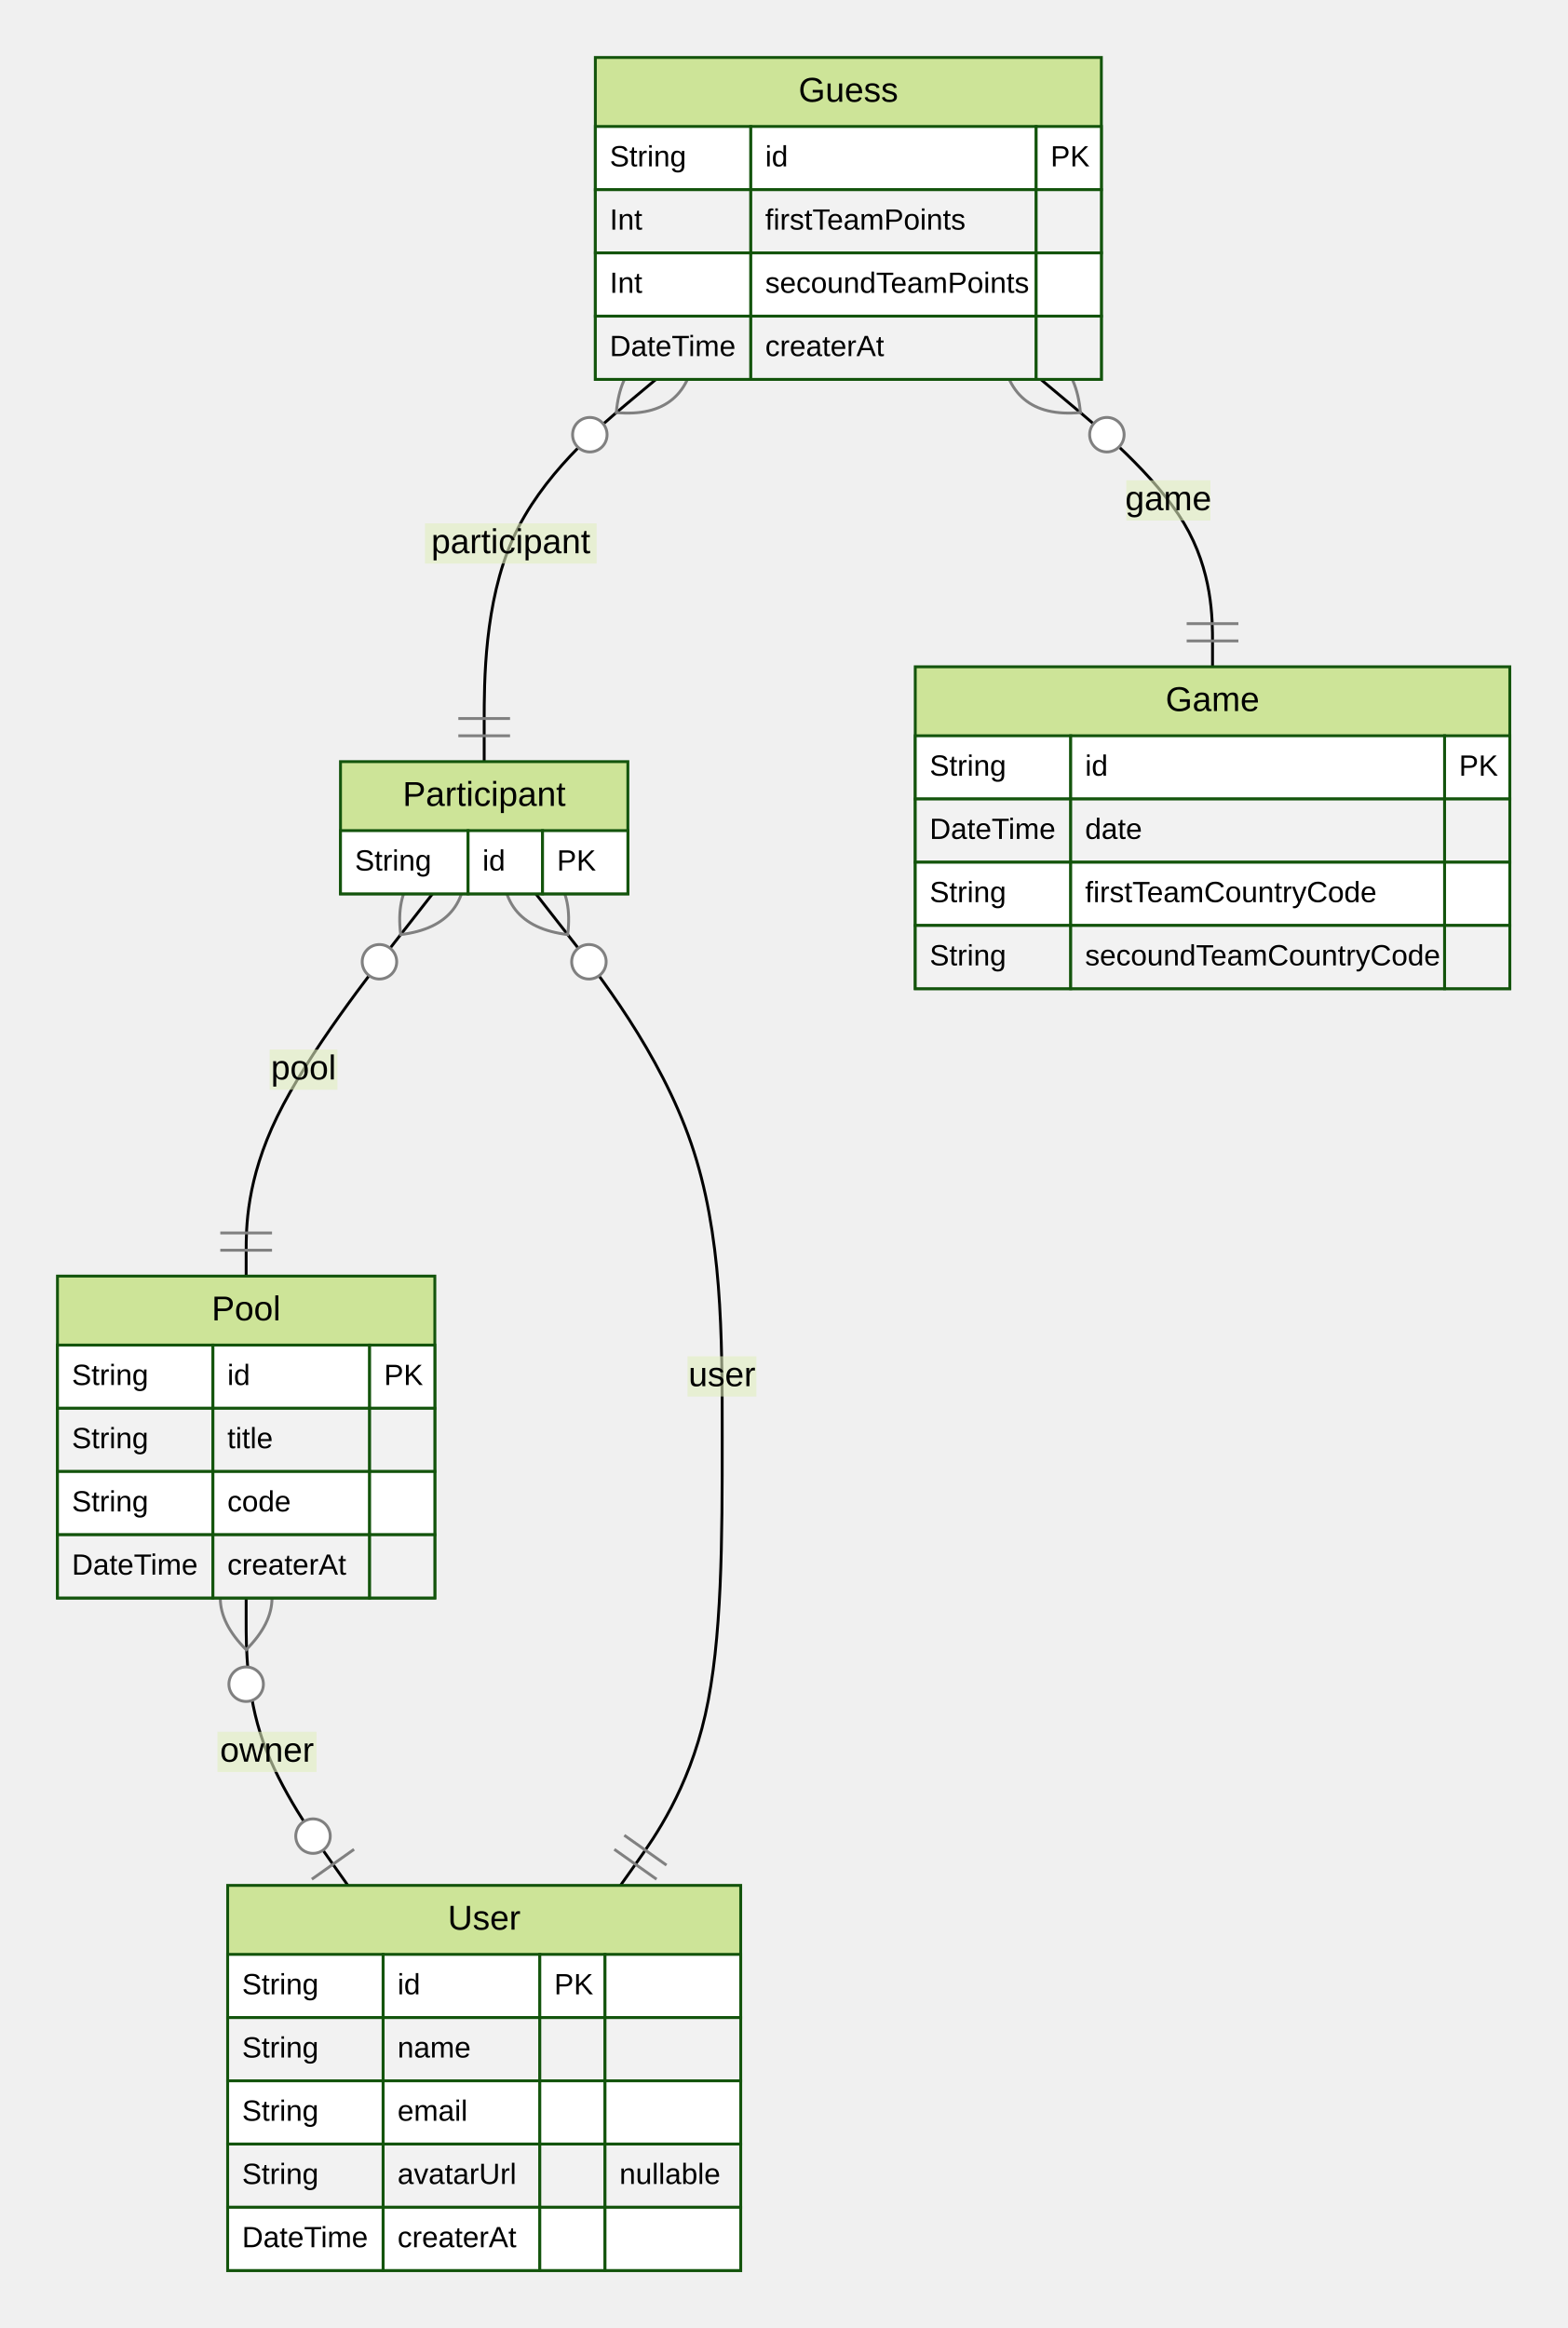
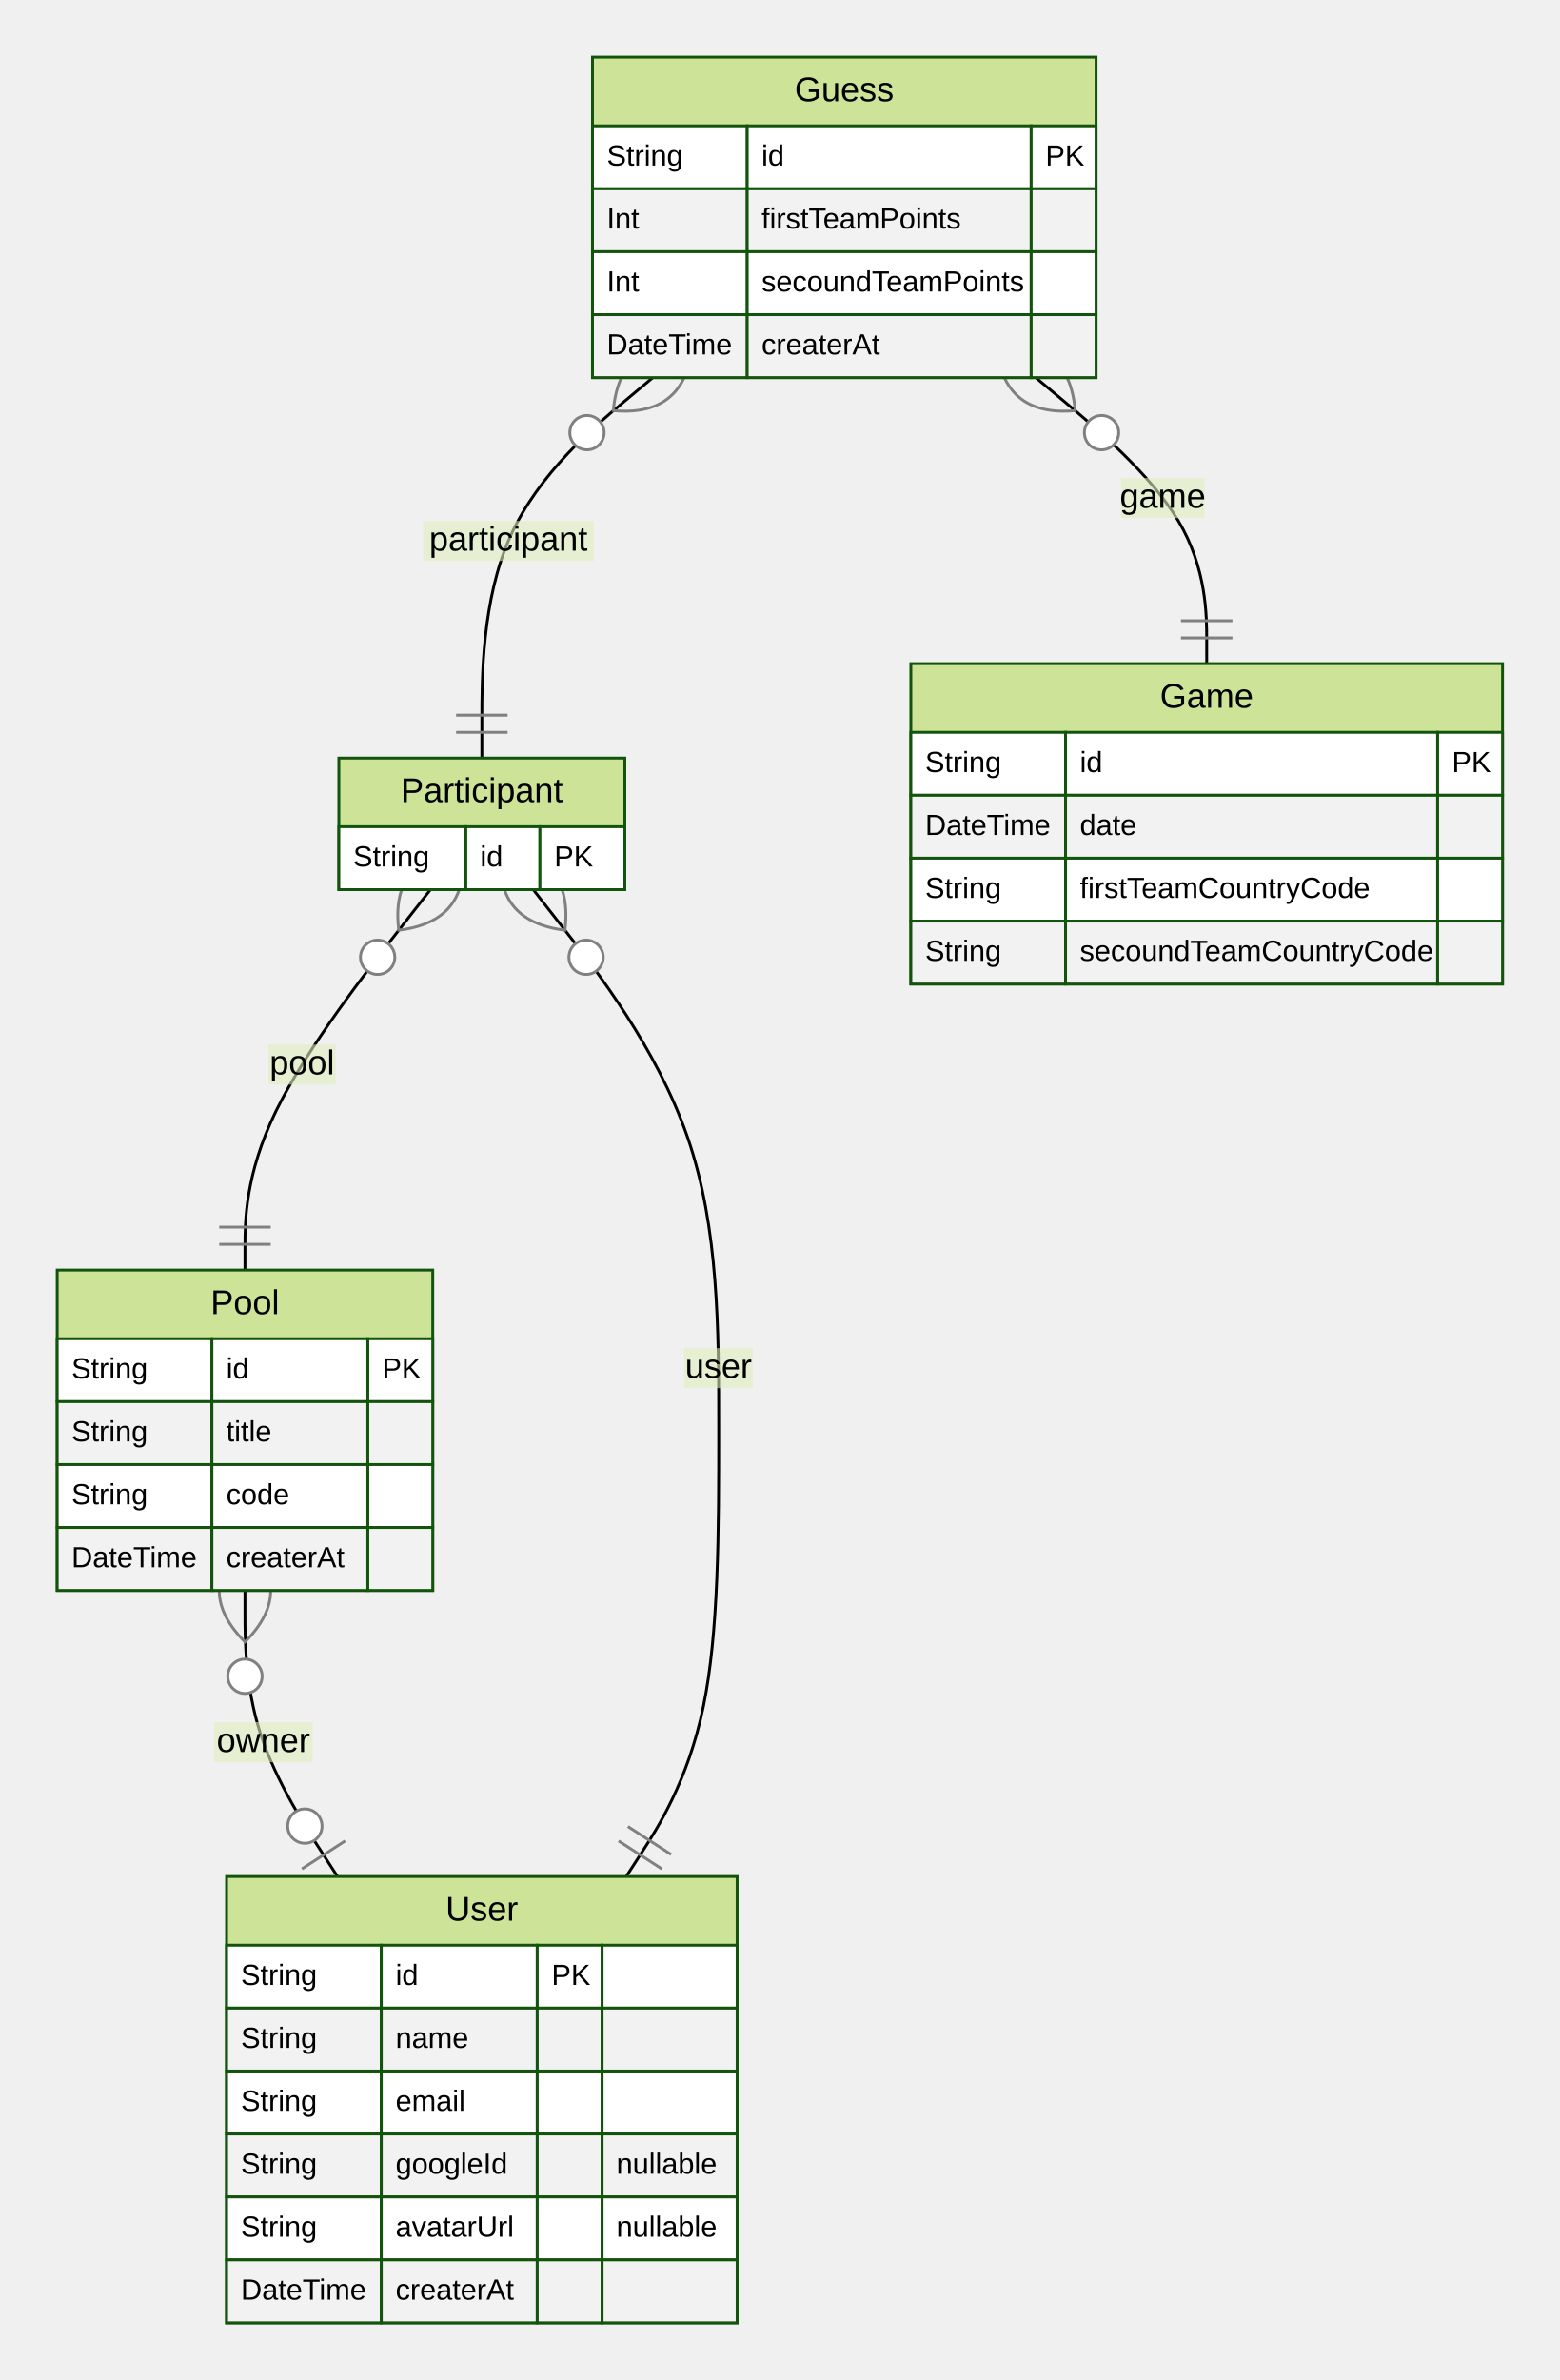
- <svg xmlns="http://www.w3.org/2000/svg" aria-labelledby="chart-title-mermaid-0 chart-desc-mermaid-0" role="img" viewBox="0 0 545.367 810" style="max-width: 545.367px; background-color: white;" width="100%" id="mermaid-0">
+ <svg xmlns="http://www.w3.org/2000/svg" aria-labelledby="chart-title-mermaid-0 chart-desc-mermaid-0" role="img" viewBox="0 0 545.367 832" style="max-width: 545.367px; background-color: white;" width="100%" id="mermaid-0">
  <style>#mermaid-0 {font-family:"trebuchet ms",verdana,arial,sans-serif;font-size:16px;fill:#000000;}#mermaid-0 .error-icon{fill:#552222;}#mermaid-0 .error-text{fill:#552222;stroke:#552222;}#mermaid-0 .edge-thickness-normal{stroke-width:2px;}#mermaid-0 .edge-thickness-thick{stroke-width:3.5px;}#mermaid-0 .edge-pattern-solid{stroke-dasharray:0;}#mermaid-0 .edge-pattern-dashed{stroke-dasharray:3;}#mermaid-0 .edge-pattern-dotted{stroke-dasharray:2;}#mermaid-0 .marker{fill:#000000;stroke:#000000;}#mermaid-0 .marker.cross{stroke:#000000;}#mermaid-0 svg{font-family:"trebuchet ms",verdana,arial,sans-serif;font-size:16px;}#mermaid-0 .entityBox{fill:#cde498;stroke:#13540c;}#mermaid-0 .attributeBoxOdd{fill:#ffffff;stroke:#13540c;}#mermaid-0 .attributeBoxEven{fill:#f2f2f2;stroke:#13540c;}#mermaid-0 .relationshipLabelBox{fill:hsl(78.158, 58.462%, 84.51%);opacity:0.7;background-color:hsl(78.158, 58.462%, 84.51%);}#mermaid-0 .relationshipLabelBox rect{opacity:0.5;}#mermaid-0 .relationshipLine{stroke:#000000;}#mermaid-0 :root{--mermaid-font-family:"trebuchet ms",verdana,arial,sans-serif;}</style>
  <g />
  <defs>
    <marker orient="auto" markerHeight="18" markerWidth="18" refY="9" refX="0" id="ONLY_ONE_START">
      <path d="M9,0 L9,18 M15,0 L15,18" fill="none" stroke="gray" />
    </marker>
  </defs>
  <defs>
    <marker orient="auto" markerHeight="18" markerWidth="18" refY="9" refX="18" id="ONLY_ONE_END">
      <path d="M3,0 L3,18 M9,0 L9,18" fill="none" stroke="gray" />
    </marker>
  </defs>
  <defs>
    <marker orient="auto" markerHeight="18" markerWidth="30" refY="9" refX="0" id="ZERO_OR_ONE_START">
      <circle r="6" cy="9" cx="21" fill="white" stroke="gray" />
      <path d="M9,0 L9,18" fill="none" stroke="gray" />
    </marker>
  </defs>
  <defs>
    <marker orient="auto" markerHeight="18" markerWidth="30" refY="9" refX="30" id="ZERO_OR_ONE_END">
      <circle r="6" cy="9" cx="9" fill="white" stroke="gray" />
      <path d="M21,0 L21,18" fill="none" stroke="gray" />
    </marker>
  </defs>
  <defs>
    <marker orient="auto" markerHeight="36" markerWidth="45" refY="18" refX="18" id="ONE_OR_MORE_START">
      <path d="M0,18 Q 18,0 36,18 Q 18,36 0,18 M42,9 L42,27" fill="none" stroke="gray" />
    </marker>
  </defs>
  <defs>
    <marker orient="auto" markerHeight="36" markerWidth="45" refY="18" refX="27" id="ONE_OR_MORE_END">
      <path d="M3,9 L3,27 M9,18 Q27,0 45,18 Q27,36 9,18" fill="none" stroke="gray" />
    </marker>
  </defs>
  <defs>
    <marker orient="auto" markerHeight="36" markerWidth="57" refY="18" refX="18" id="ZERO_OR_MORE_START">
      <circle r="6" cy="18" cx="48" fill="white" stroke="gray" />
      <path d="M0,18 Q18,0 36,18 Q18,36 0,18" fill="none" stroke="gray" />
    </marker>
  </defs>
  <defs>
    <marker orient="auto" markerHeight="36" markerWidth="57" refY="18" refX="39" id="ZERO_OR_MORE_END">
      <circle r="6" cy="18" cx="9" fill="white" stroke="gray" />
      <path d="M21,18 Q39,0 57,18 Q39,36 21,18" fill="none" stroke="gray" />
    </marker>
  </defs>
-   <path marker-start="url(#ZERO_OR_MORE_START)" marker-end="url(#ZERO_OR_ONE_END)" fill="none" stroke="gray" d="M85.654,556L85.654,564.333C85.654,572.667,85.654,589.333,91.553,606C97.453,622.667,109.252,639.333,115.151,647.667L121.05,656" class="er relationshipLine" />
-   <path marker-start="url(#ZERO_OR_MORE_START)" marker-end="url(#ONLY_ONE_END)" fill="none" stroke="gray" d="M186.453,311L197.262,324.833C208.071,338.667,229.69,366.333,240.499,397.833C251.308,429.333,251.308,464.667,251.308,500C251.308,535.333,251.308,570.667,245.409,596.667C239.509,622.667,227.711,639.333,221.811,647.667L215.912,656" class="er relationshipLine" />
+   <path marker-start="url(#ZERO_OR_MORE_START)" marker-end="url(#ZERO_OR_ONE_END)" fill="none" stroke="gray" d="M85.654,556L85.654,564.333C85.654,572.667,85.654,589.333,91.046,606C96.439,622.667,107.224,639.333,112.616,647.667L118.008,656" class="er relationshipLine" />
+   <path marker-start="url(#ZERO_OR_MORE_START)" marker-end="url(#ONLY_ONE_END)" fill="none" stroke="gray" d="M186.453,311L197.262,324.833C208.071,338.667,229.69,366.333,240.499,397.833C251.308,429.333,251.308,464.667,251.308,500C251.308,535.333,251.308,570.667,245.916,596.667C240.523,622.667,229.739,639.333,224.346,647.667L218.954,656" class="er relationshipLine" />
  <path marker-start="url(#ZERO_OR_MORE_START)" marker-end="url(#ONLY_ONE_END)" fill="none" stroke="gray" d="M150.509,311L139.7,324.833C128.891,338.667,107.272,366.333,96.463,388.5C85.654,410.667,85.654,427.333,85.654,435.667L85.654,444" class="er relationshipLine" />
  <path marker-start="url(#ZERO_OR_MORE_START)" marker-end="url(#ONLY_ONE_END)" fill="none" stroke="gray" d="M362.15,132L372.112,140.333C382.074,148.667,401.999,165.333,411.962,182C421.924,198.667,421.924,215.333,421.924,223.667L421.924,232" class="er relationshipLine" />
  <path marker-start="url(#ZERO_OR_MORE_START)" marker-end="url(#ONLY_ONE_END)" fill="none" stroke="gray" d="M228.255,132L218.293,140.333C208.331,148.667,188.406,165.333,178.443,187.5C168.481,209.667,168.481,237.333,168.481,251.167L168.481,265" class="er relationshipLine" />
  <g transform="translate(20,444 )" id="Pool">
    <rect height="112" width="131.308" y="0" x="0" stroke="gray" fill-opacity="100%" fill="honeydew" class="er entityBox" />
    <text transform="translate(65.65408,12)" style="font-family: &quot;trebuchet ms&quot;, verdana, arial, sans-serif;; font-size: 12px" text-anchor="middle" dominant-baseline="middle" y="0" x="0" id="entity-Pool" class="er entityLabel">Pool</text>
    <rect height="22" width="54.096" y="24" x="0" stroke="gray" fill-opacity="100%" fill="honeydew" class="er attributeBoxOdd" />
    <text transform="translate(5,35)" style="font-family: &quot;trebuchet ms&quot;, verdana, arial, sans-serif;; font-size: 10.2px" text-anchor="left" dominant-baseline="middle" y="0" x="0" id="entity-Pool-attr-1-type" class="er entityLabel">String</text>
    <rect height="22" width="54.525" y="24" x="54.096" stroke="gray" fill-opacity="100%" fill="honeydew" class="er attributeBoxOdd" />
    <text transform="translate(59.09555,35)" style="font-family: &quot;trebuchet ms&quot;, verdana, arial, sans-serif;; font-size: 10.2px" text-anchor="left" dominant-baseline="middle" y="0" x="0" id="entity-Pool-attr-1-name" class="er entityLabel">id</text>
    <rect height="22" width="22.688" y="24" x="108.62" stroke="gray" fill-opacity="100%" fill="honeydew" class="er attributeBoxOdd" />
    <text transform="translate(113.6205,35)" style="font-family: &quot;trebuchet ms&quot;, verdana, arial, sans-serif;; font-size: 10.2px" text-anchor="left" dominant-baseline="middle" y="0" x="0" id="entity-Pool-attr-1-key" class="er entityLabel">PK</text>
    <rect height="22" width="54.096" y="46" x="0" stroke="gray" fill-opacity="100%" fill="honeydew" class="er attributeBoxEven" />
    <text transform="translate(5,57)" style="font-family: &quot;trebuchet ms&quot;, verdana, arial, sans-serif;; font-size: 10.2px" text-anchor="left" dominant-baseline="middle" y="0" x="0" id="entity-Pool-attr-2-type" class="er entityLabel">String</text>
    <rect height="22" width="54.525" y="46" x="54.096" stroke="gray" fill-opacity="100%" fill="honeydew" class="er attributeBoxEven" />
    <text transform="translate(59.09555,57)" style="font-family: &quot;trebuchet ms&quot;, verdana, arial, sans-serif;; font-size: 10.2px" text-anchor="left" dominant-baseline="middle" y="0" x="0" id="entity-Pool-attr-2-name" class="er entityLabel">title</text>
    <rect height="22" width="22.688" y="46" x="108.62" stroke="gray" fill-opacity="100%" fill="honeydew" class="er attributeBoxEven" />
    <text transform="translate(113.6205,57)" style="font-family: &quot;trebuchet ms&quot;, verdana, arial, sans-serif;; font-size: 10.2px" text-anchor="left" dominant-baseline="middle" y="0" x="0" id="entity-Pool-attr-2-key" class="er entityLabel" />
    <rect height="22" width="54.096" y="68" x="0" stroke="gray" fill-opacity="100%" fill="honeydew" class="er attributeBoxOdd" />
    <text transform="translate(5,79)" style="font-family: &quot;trebuchet ms&quot;, verdana, arial, sans-serif;; font-size: 10.2px" text-anchor="left" dominant-baseline="middle" y="0" x="0" id="entity-Pool-attr-3-type" class="er entityLabel">String</text>
    <rect height="22" width="54.525" y="68" x="54.096" stroke="gray" fill-opacity="100%" fill="honeydew" class="er attributeBoxOdd" />
    <text transform="translate(59.09555,79)" style="font-family: &quot;trebuchet ms&quot;, verdana, arial, sans-serif;; font-size: 10.2px" text-anchor="left" dominant-baseline="middle" y="0" x="0" id="entity-Pool-attr-3-name" class="er entityLabel">code</text>
    <rect height="22" width="22.688" y="68" x="108.62" stroke="gray" fill-opacity="100%" fill="honeydew" class="er attributeBoxOdd" />
    <text transform="translate(113.6205,79)" style="font-family: &quot;trebuchet ms&quot;, verdana, arial, sans-serif;; font-size: 10.2px" text-anchor="left" dominant-baseline="middle" y="0" x="0" id="entity-Pool-attr-3-key" class="er entityLabel" />
    <rect height="22" width="54.096" y="90" x="0" stroke="gray" fill-opacity="100%" fill="honeydew" class="er attributeBoxEven" />
    <text transform="translate(5,101)" style="font-family: &quot;trebuchet ms&quot;, verdana, arial, sans-serif;; font-size: 10.2px" text-anchor="left" dominant-baseline="middle" y="0" x="0" id="entity-Pool-attr-4-type" class="er entityLabel">DateTime</text>
    <rect height="22" width="54.525" y="90" x="54.096" stroke="gray" fill-opacity="100%" fill="honeydew" class="er attributeBoxEven" />
    <text transform="translate(59.09555,101)" style="font-family: &quot;trebuchet ms&quot;, verdana, arial, sans-serif;; font-size: 10.2px" text-anchor="left" dominant-baseline="middle" y="0" x="0" id="entity-Pool-attr-4-name" class="er entityLabel">createrAt</text>
    <rect height="22" width="22.688" y="90" x="108.62" stroke="gray" fill-opacity="100%" fill="honeydew" class="er attributeBoxEven" />
    <text transform="translate(113.6205,101)" style="font-family: &quot;trebuchet ms&quot;, verdana, arial, sans-serif;; font-size: 10.2px" text-anchor="left" dominant-baseline="middle" y="0" x="0" id="entity-Pool-attr-4-key" class="er entityLabel" />
  </g>
  <g transform="translate(79.22077,656 )" id="User">
-     <rect height="134" width="178.521" y="0" x="0" stroke="gray" fill-opacity="100%" fill="honeydew" class="er entityBox" />
+     <rect height="156" width="178.521" y="0" x="0" stroke="gray" fill-opacity="100%" fill="honeydew" class="er entityBox" />
    <text transform="translate(89.26035,12)" style="font-family: &quot;trebuchet ms&quot;, verdana, arial, sans-serif;; font-size: 12px" text-anchor="middle" dominant-baseline="middle" y="0" x="0" id="entity-User" class="er entityLabel">User</text>
    <rect height="22" width="54.096" y="24" x="0" stroke="gray" fill-opacity="100%" fill="honeydew" class="er attributeBoxOdd" />
    <text transform="translate(5,35)" style="font-family: &quot;trebuchet ms&quot;, verdana, arial, sans-serif;; font-size: 10.2px" text-anchor="left" dominant-baseline="middle" y="0" x="0" id="entity-User-attr-1-type" class="er entityLabel">String</text>
    <rect height="22" width="54.525" y="24" x="54.096" stroke="gray" fill-opacity="100%" fill="honeydew" class="er attributeBoxOdd" />
    <text transform="translate(59.09555,35)" style="font-family: &quot;trebuchet ms&quot;, verdana, arial, sans-serif;; font-size: 10.2px" text-anchor="left" dominant-baseline="middle" y="0" x="0" id="entity-User-attr-1-name" class="er entityLabel">id</text>
    <rect height="22" width="22.688" y="24" x="108.62" stroke="gray" fill-opacity="100%" fill="honeydew" class="er attributeBoxOdd" />
    <text transform="translate(113.6205,35)" style="font-family: &quot;trebuchet ms&quot;, verdana, arial, sans-serif;; font-size: 10.2px" text-anchor="left" dominant-baseline="middle" y="0" x="0" id="entity-User-attr-1-key" class="er entityLabel">PK</text>
    <rect height="22" width="47.213" y="24" x="131.308" stroke="gray" fill-opacity="100%" fill="honeydew" class="er attributeBoxOdd" />
    <text transform="translate(136.3082,35)" style="font-family: &quot;trebuchet ms&quot;, verdana, arial, sans-serif;; font-size: 10.2px" text-anchor="left" dominant-baseline="middle" y="0" x="0" id="entity-User-attr-1-comment" class="er entityLabel" />
    <rect height="22" width="54.096" y="46" x="0" stroke="gray" fill-opacity="100%" fill="honeydew" class="er attributeBoxEven" />
    <text transform="translate(5,57)" style="font-family: &quot;trebuchet ms&quot;, verdana, arial, sans-serif;; font-size: 10.2px" text-anchor="left" dominant-baseline="middle" y="0" x="0" id="entity-User-attr-2-type" class="er entityLabel">String</text>
    <rect height="22" width="54.525" y="46" x="54.096" stroke="gray" fill-opacity="100%" fill="honeydew" class="er attributeBoxEven" />
    <text transform="translate(59.09555,57)" style="font-family: &quot;trebuchet ms&quot;, verdana, arial, sans-serif;; font-size: 10.2px" text-anchor="left" dominant-baseline="middle" y="0" x="0" id="entity-User-attr-2-name" class="er entityLabel">name</text>
    <rect height="22" width="22.688" y="46" x="108.62" stroke="gray" fill-opacity="100%" fill="honeydew" class="er attributeBoxEven" />
    <text transform="translate(113.6205,57)" style="font-family: &quot;trebuchet ms&quot;, verdana, arial, sans-serif;; font-size: 10.2px" text-anchor="left" dominant-baseline="middle" y="0" x="0" id="entity-User-attr-2-key" class="er entityLabel" />
    <rect height="22" width="47.213" y="46" x="131.308" stroke="gray" fill-opacity="100%" fill="honeydew" class="er attributeBoxEven" />
    <text transform="translate(136.3082,57)" style="font-family: &quot;trebuchet ms&quot;, verdana, arial, sans-serif;; font-size: 10.2px" text-anchor="left" dominant-baseline="middle" y="0" x="0" id="entity-User-attr-2-comment" class="er entityLabel" />
    <rect height="22" width="54.096" y="68" x="0" stroke="gray" fill-opacity="100%" fill="honeydew" class="er attributeBoxOdd" />
    <text transform="translate(5,79)" style="font-family: &quot;trebuchet ms&quot;, verdana, arial, sans-serif;; font-size: 10.2px" text-anchor="left" dominant-baseline="middle" y="0" x="0" id="entity-User-attr-3-type" class="er entityLabel">String</text>
    <rect height="22" width="54.525" y="68" x="54.096" stroke="gray" fill-opacity="100%" fill="honeydew" class="er attributeBoxOdd" />
    <text transform="translate(59.09555,79)" style="font-family: &quot;trebuchet ms&quot;, verdana, arial, sans-serif;; font-size: 10.2px" text-anchor="left" dominant-baseline="middle" y="0" x="0" id="entity-User-attr-3-name" class="er entityLabel">email</text>
    <rect height="22" width="22.688" y="68" x="108.62" stroke="gray" fill-opacity="100%" fill="honeydew" class="er attributeBoxOdd" />
    <text transform="translate(113.6205,79)" style="font-family: &quot;trebuchet ms&quot;, verdana, arial, sans-serif;; font-size: 10.2px" text-anchor="left" dominant-baseline="middle" y="0" x="0" id="entity-User-attr-3-key" class="er entityLabel" />
    <rect height="22" width="47.213" y="68" x="131.308" stroke="gray" fill-opacity="100%" fill="honeydew" class="er attributeBoxOdd" />
    <text transform="translate(136.3082,79)" style="font-family: &quot;trebuchet ms&quot;, verdana, arial, sans-serif;; font-size: 10.2px" text-anchor="left" dominant-baseline="middle" y="0" x="0" id="entity-User-attr-3-comment" class="er entityLabel" />
    <rect height="22" width="54.096" y="90" x="0" stroke="gray" fill-opacity="100%" fill="honeydew" class="er attributeBoxEven" />
    <text transform="translate(5,101)" style="font-family: &quot;trebuchet ms&quot;, verdana, arial, sans-serif;; font-size: 10.2px" text-anchor="left" dominant-baseline="middle" y="0" x="0" id="entity-User-attr-4-type" class="er entityLabel">String</text>
    <rect height="22" width="54.525" y="90" x="54.096" stroke="gray" fill-opacity="100%" fill="honeydew" class="er attributeBoxEven" />
-     <text transform="translate(59.09555,101)" style="font-family: &quot;trebuchet ms&quot;, verdana, arial, sans-serif;; font-size: 10.2px" text-anchor="left" dominant-baseline="middle" y="0" x="0" id="entity-User-attr-4-name" class="er entityLabel">avatarUrl</text>
+     <text transform="translate(59.09555,101)" style="font-family: &quot;trebuchet ms&quot;, verdana, arial, sans-serif;; font-size: 10.2px" text-anchor="left" dominant-baseline="middle" y="0" x="0" id="entity-User-attr-4-name" class="er entityLabel">googleId</text>
    <rect height="22" width="22.688" y="90" x="108.62" stroke="gray" fill-opacity="100%" fill="honeydew" class="er attributeBoxEven" />
    <text transform="translate(113.6205,101)" style="font-family: &quot;trebuchet ms&quot;, verdana, arial, sans-serif;; font-size: 10.2px" text-anchor="left" dominant-baseline="middle" y="0" x="0" id="entity-User-attr-4-key" class="er entityLabel" />
    <rect height="22" width="47.213" y="90" x="131.308" stroke="gray" fill-opacity="100%" fill="honeydew" class="er attributeBoxEven" />
    <text transform="translate(136.3082,101)" style="font-family: &quot;trebuchet ms&quot;, verdana, arial, sans-serif;; font-size: 10.2px" text-anchor="left" dominant-baseline="middle" y="0" x="0" id="entity-User-attr-4-comment" class="er entityLabel">nullable</text>
    <rect height="22" width="54.096" y="112" x="0" stroke="gray" fill-opacity="100%" fill="honeydew" class="er attributeBoxOdd" />
-     <text transform="translate(5,123)" style="font-family: &quot;trebuchet ms&quot;, verdana, arial, sans-serif;; font-size: 10.2px" text-anchor="left" dominant-baseline="middle" y="0" x="0" id="entity-User-attr-5-type" class="er entityLabel">DateTime</text>
+     <text transform="translate(5,123)" style="font-family: &quot;trebuchet ms&quot;, verdana, arial, sans-serif;; font-size: 10.2px" text-anchor="left" dominant-baseline="middle" y="0" x="0" id="entity-User-attr-5-type" class="er entityLabel">String</text>
    <rect height="22" width="54.525" y="112" x="54.096" stroke="gray" fill-opacity="100%" fill="honeydew" class="er attributeBoxOdd" />
-     <text transform="translate(59.09555,123)" style="font-family: &quot;trebuchet ms&quot;, verdana, arial, sans-serif;; font-size: 10.2px" text-anchor="left" dominant-baseline="middle" y="0" x="0" id="entity-User-attr-5-name" class="er entityLabel">createrAt</text>
+     <text transform="translate(59.09555,123)" style="font-family: &quot;trebuchet ms&quot;, verdana, arial, sans-serif;; font-size: 10.2px" text-anchor="left" dominant-baseline="middle" y="0" x="0" id="entity-User-attr-5-name" class="er entityLabel">avatarUrl</text>
    <rect height="22" width="22.688" y="112" x="108.62" stroke="gray" fill-opacity="100%" fill="honeydew" class="er attributeBoxOdd" />
    <text transform="translate(113.6205,123)" style="font-family: &quot;trebuchet ms&quot;, verdana, arial, sans-serif;; font-size: 10.2px" text-anchor="left" dominant-baseline="middle" y="0" x="0" id="entity-User-attr-5-key" class="er entityLabel" />
    <rect height="22" width="47.213" y="112" x="131.308" stroke="gray" fill-opacity="100%" fill="honeydew" class="er attributeBoxOdd" />
-     <text transform="translate(136.3082,123)" style="font-family: &quot;trebuchet ms&quot;, verdana, arial, sans-serif;; font-size: 10.2px" text-anchor="left" dominant-baseline="middle" y="0" x="0" id="entity-User-attr-5-comment" class="er entityLabel" />
+     <text transform="translate(136.3082,123)" style="font-family: &quot;trebuchet ms&quot;, verdana, arial, sans-serif;; font-size: 10.2px" text-anchor="left" dominant-baseline="middle" y="0" x="0" id="entity-User-attr-5-comment" class="er entityLabel">nullable</text>
+     <rect height="22" width="54.096" y="134" x="0" stroke="gray" fill-opacity="100%" fill="honeydew" class="er attributeBoxEven" />
+     <text transform="translate(5,145)" style="font-family: &quot;trebuchet ms&quot;, verdana, arial, sans-serif;; font-size: 10.2px" text-anchor="left" dominant-baseline="middle" y="0" x="0" id="entity-User-attr-6-type" class="er entityLabel">DateTime</text>
+     <rect height="22" width="54.525" y="134" x="54.096" stroke="gray" fill-opacity="100%" fill="honeydew" class="er attributeBoxEven" />
+     <text transform="translate(59.09555,145)" style="font-family: &quot;trebuchet ms&quot;, verdana, arial, sans-serif;; font-size: 10.2px" text-anchor="left" dominant-baseline="middle" y="0" x="0" id="entity-User-attr-6-name" class="er entityLabel">createrAt</text>
+     <rect height="22" width="22.688" y="134" x="108.62" stroke="gray" fill-opacity="100%" fill="honeydew" class="er attributeBoxEven" />
+     <text transform="translate(113.6205,145)" style="font-family: &quot;trebuchet ms&quot;, verdana, arial, sans-serif;; font-size: 10.2px" text-anchor="left" dominant-baseline="middle" y="0" x="0" id="entity-User-attr-6-key" class="er entityLabel" />
+     <rect height="22" width="47.213" y="134" x="131.308" stroke="gray" fill-opacity="100%" fill="honeydew" class="er attributeBoxEven" />
+     <text transform="translate(136.3082,145)" style="font-family: &quot;trebuchet ms&quot;, verdana, arial, sans-serif;; font-size: 10.2px" text-anchor="left" dominant-baseline="middle" y="0" x="0" id="entity-User-attr-6-comment" class="er entityLabel" />
  </g>
  <g transform="translate(118.4811,265 )" id="Participant">
    <rect height="46" width="100" y="0" x="0" stroke="gray" fill-opacity="100%" fill="honeydew" class="er entityBox" />
    <text transform="translate(50,12)" style="font-family: &quot;trebuchet ms&quot;, verdana, arial, sans-serif;; font-size: 12px" text-anchor="middle" dominant-baseline="middle" y="0" x="0" id="entity-Participant" class="er entityLabel">Participant</text>
    <rect height="22" width="44.399" y="24" x="0" stroke="gray" fill-opacity="100%" fill="honeydew" class="er attributeBoxOdd" />
    <text transform="translate(5,35)" style="font-family: &quot;trebuchet ms&quot;, verdana, arial, sans-serif;; font-size: 10.2px" text-anchor="left" dominant-baseline="middle" y="0" x="0" id="entity-Participant-attr-1-type" class="er entityLabel">String</text>
    <rect height="22" width="25.911" y="24" x="44.399" stroke="gray" fill-opacity="100%" fill="honeydew" class="er attributeBoxOdd" />
    <text transform="translate(49.39862,35)" style="font-family: &quot;trebuchet ms&quot;, verdana, arial, sans-serif;; font-size: 10.2px" text-anchor="left" dominant-baseline="middle" y="0" x="0" id="entity-Participant-attr-1-name" class="er entityLabel">id</text>
    <rect height="22" width="29.69" y="24" x="70.31" stroke="gray" fill-opacity="100%" fill="honeydew" class="er attributeBoxOdd" />
    <text transform="translate(75.30976,35)" style="font-family: &quot;trebuchet ms&quot;, verdana, arial, sans-serif;; font-size: 10.2px" text-anchor="left" dominant-baseline="middle" y="0" x="0" id="entity-Participant-attr-1-key" class="er entityLabel">PK</text>
  </g>
  <g transform="translate(318.4811,232 )" id="Game">
    <rect height="112" width="206.886" y="0" x="0" stroke="gray" fill-opacity="100%" fill="honeydew" class="er entityBox" />
    <text transform="translate(103.4428,12)" style="font-family: &quot;trebuchet ms&quot;, verdana, arial, sans-serif;; font-size: 12px" text-anchor="middle" dominant-baseline="middle" y="0" x="0" id="entity-Game" class="er entityLabel">Game</text>
    <rect height="22" width="54.096" y="24" x="0" stroke="gray" fill-opacity="100%" fill="honeydew" class="er attributeBoxOdd" />
    <text transform="translate(5,35)" style="font-family: &quot;trebuchet ms&quot;, verdana, arial, sans-serif;; font-size: 10.2px" text-anchor="left" dominant-baseline="middle" y="0" x="0" id="entity-Game-attr-1-type" class="er entityLabel">String</text>
    <rect height="22" width="130.102" y="24" x="54.096" stroke="gray" fill-opacity="100%" fill="honeydew" class="er attributeBoxOdd" />
    <text transform="translate(59.09555,35)" style="font-family: &quot;trebuchet ms&quot;, verdana, arial, sans-serif;; font-size: 10.2px" text-anchor="left" dominant-baseline="middle" y="0" x="0" id="entity-Game-attr-1-name" class="er entityLabel">id</text>
    <rect height="22" width="22.688" y="24" x="184.198" stroke="gray" fill-opacity="100%" fill="honeydew" class="er attributeBoxOdd" />
    <text transform="translate(189.1979,35)" style="font-family: &quot;trebuchet ms&quot;, verdana, arial, sans-serif;; font-size: 10.2px" text-anchor="left" dominant-baseline="middle" y="0" x="0" id="entity-Game-attr-1-key" class="er entityLabel">PK</text>
    <rect height="22" width="54.096" y="46" x="0" stroke="gray" fill-opacity="100%" fill="honeydew" class="er attributeBoxEven" />
    <text transform="translate(5,57)" style="font-family: &quot;trebuchet ms&quot;, verdana, arial, sans-serif;; font-size: 10.2px" text-anchor="left" dominant-baseline="middle" y="0" x="0" id="entity-Game-attr-2-type" class="er entityLabel">DateTime</text>
    <rect height="22" width="130.102" y="46" x="54.096" stroke="gray" fill-opacity="100%" fill="honeydew" class="er attributeBoxEven" />
    <text transform="translate(59.09555,57)" style="font-family: &quot;trebuchet ms&quot;, verdana, arial, sans-serif;; font-size: 10.2px" text-anchor="left" dominant-baseline="middle" y="0" x="0" id="entity-Game-attr-2-name" class="er entityLabel">date</text>
    <rect height="22" width="22.688" y="46" x="184.198" stroke="gray" fill-opacity="100%" fill="honeydew" class="er attributeBoxEven" />
    <text transform="translate(189.1979,57)" style="font-family: &quot;trebuchet ms&quot;, verdana, arial, sans-serif;; font-size: 10.2px" text-anchor="left" dominant-baseline="middle" y="0" x="0" id="entity-Game-attr-2-key" class="er entityLabel" />
    <rect height="22" width="54.096" y="68" x="0" stroke="gray" fill-opacity="100%" fill="honeydew" class="er attributeBoxOdd" />
    <text transform="translate(5,79)" style="font-family: &quot;trebuchet ms&quot;, verdana, arial, sans-serif;; font-size: 10.2px" text-anchor="left" dominant-baseline="middle" y="0" x="0" id="entity-Game-attr-3-type" class="er entityLabel">String</text>
    <rect height="22" width="130.102" y="68" x="54.096" stroke="gray" fill-opacity="100%" fill="honeydew" class="er attributeBoxOdd" />
    <text transform="translate(59.09555,79)" style="font-family: &quot;trebuchet ms&quot;, verdana, arial, sans-serif;; font-size: 10.2px" text-anchor="left" dominant-baseline="middle" y="0" x="0" id="entity-Game-attr-3-name" class="er entityLabel">firstTeamCountryCode</text>
    <rect height="22" width="22.688" y="68" x="184.198" stroke="gray" fill-opacity="100%" fill="honeydew" class="er attributeBoxOdd" />
    <text transform="translate(189.1979,79)" style="font-family: &quot;trebuchet ms&quot;, verdana, arial, sans-serif;; font-size: 10.2px" text-anchor="left" dominant-baseline="middle" y="0" x="0" id="entity-Game-attr-3-key" class="er entityLabel" />
    <rect height="22" width="54.096" y="90" x="0" stroke="gray" fill-opacity="100%" fill="honeydew" class="er attributeBoxEven" />
    <text transform="translate(5,101)" style="font-family: &quot;trebuchet ms&quot;, verdana, arial, sans-serif;; font-size: 10.2px" text-anchor="left" dominant-baseline="middle" y="0" x="0" id="entity-Game-attr-4-type" class="er entityLabel">String</text>
    <rect height="22" width="130.102" y="90" x="54.096" stroke="gray" fill-opacity="100%" fill="honeydew" class="er attributeBoxEven" />
    <text transform="translate(59.09555,101)" style="font-family: &quot;trebuchet ms&quot;, verdana, arial, sans-serif;; font-size: 10.2px" text-anchor="left" dominant-baseline="middle" y="0" x="0" id="entity-Game-attr-4-name" class="er entityLabel">secoundTeamCountryCode</text>
    <rect height="22" width="22.688" y="90" x="184.198" stroke="gray" fill-opacity="100%" fill="honeydew" class="er attributeBoxEven" />
    <text transform="translate(189.1979,101)" style="font-family: &quot;trebuchet ms&quot;, verdana, arial, sans-serif;; font-size: 10.2px" text-anchor="left" dominant-baseline="middle" y="0" x="0" id="entity-Game-attr-4-key" class="er entityLabel" />
  </g>
  <g transform="translate(207.1638,20 )" id="Guess">
    <rect height="112" width="176.078" y="0" x="0" stroke="gray" fill-opacity="100%" fill="honeydew" class="er entityBox" />
    <text transform="translate(88.03876,12)" style="font-family: &quot;trebuchet ms&quot;, verdana, arial, sans-serif;; font-size: 12px" text-anchor="middle" dominant-baseline="middle" y="0" x="0" id="entity-Guess" class="er entityLabel">Guess</text>
    <rect height="22" width="54.096" y="24" x="0" stroke="gray" fill-opacity="100%" fill="honeydew" class="er attributeBoxOdd" />
    <text transform="translate(5,35)" style="font-family: &quot;trebuchet ms&quot;, verdana, arial, sans-serif;; font-size: 10.2px" text-anchor="left" dominant-baseline="middle" y="0" x="0" id="entity-Guess-attr-1-type" class="er entityLabel">String</text>
    <rect height="22" width="99.294" y="24" x="54.096" stroke="gray" fill-opacity="100%" fill="honeydew" class="er attributeBoxOdd" />
    <text transform="translate(59.09555,35)" style="font-family: &quot;trebuchet ms&quot;, verdana, arial, sans-serif;; font-size: 10.2px" text-anchor="left" dominant-baseline="middle" y="0" x="0" id="entity-Guess-attr-1-name" class="er entityLabel">id</text>
    <rect height="22" width="22.688" y="24" x="153.39" stroke="gray" fill-opacity="100%" fill="honeydew" class="er attributeBoxOdd" />
    <text transform="translate(158.3898,35)" style="font-family: &quot;trebuchet ms&quot;, verdana, arial, sans-serif;; font-size: 10.2px" text-anchor="left" dominant-baseline="middle" y="0" x="0" id="entity-Guess-attr-1-key" class="er entityLabel">PK</text>
    <rect height="22" width="54.096" y="46" x="0" stroke="gray" fill-opacity="100%" fill="honeydew" class="er attributeBoxEven" />
    <text transform="translate(5,57)" style="font-family: &quot;trebuchet ms&quot;, verdana, arial, sans-serif;; font-size: 10.2px" text-anchor="left" dominant-baseline="middle" y="0" x="0" id="entity-Guess-attr-2-type" class="er entityLabel">Int</text>
    <rect height="22" width="99.294" y="46" x="54.096" stroke="gray" fill-opacity="100%" fill="honeydew" class="er attributeBoxEven" />
    <text transform="translate(59.09555,57)" style="font-family: &quot;trebuchet ms&quot;, verdana, arial, sans-serif;; font-size: 10.2px" text-anchor="left" dominant-baseline="middle" y="0" x="0" id="entity-Guess-attr-2-name" class="er entityLabel">firstTeamPoints</text>
    <rect height="22" width="22.688" y="46" x="153.39" stroke="gray" fill-opacity="100%" fill="honeydew" class="er attributeBoxEven" />
    <text transform="translate(158.3898,57)" style="font-family: &quot;trebuchet ms&quot;, verdana, arial, sans-serif;; font-size: 10.2px" text-anchor="left" dominant-baseline="middle" y="0" x="0" id="entity-Guess-attr-2-key" class="er entityLabel" />
    <rect height="22" width="54.096" y="68" x="0" stroke="gray" fill-opacity="100%" fill="honeydew" class="er attributeBoxOdd" />
    <text transform="translate(5,79)" style="font-family: &quot;trebuchet ms&quot;, verdana, arial, sans-serif;; font-size: 10.2px" text-anchor="left" dominant-baseline="middle" y="0" x="0" id="entity-Guess-attr-3-type" class="er entityLabel">Int</text>
    <rect height="22" width="99.294" y="68" x="54.096" stroke="gray" fill-opacity="100%" fill="honeydew" class="er attributeBoxOdd" />
    <text transform="translate(59.09555,79)" style="font-family: &quot;trebuchet ms&quot;, verdana, arial, sans-serif;; font-size: 10.2px" text-anchor="left" dominant-baseline="middle" y="0" x="0" id="entity-Guess-attr-3-name" class="er entityLabel">secoundTeamPoints</text>
    <rect height="22" width="22.688" y="68" x="153.39" stroke="gray" fill-opacity="100%" fill="honeydew" class="er attributeBoxOdd" />
    <text transform="translate(158.3898,79)" style="font-family: &quot;trebuchet ms&quot;, verdana, arial, sans-serif;; font-size: 10.2px" text-anchor="left" dominant-baseline="middle" y="0" x="0" id="entity-Guess-attr-3-key" class="er entityLabel" />
    <rect height="22" width="54.096" y="90" x="0" stroke="gray" fill-opacity="100%" fill="honeydew" class="er attributeBoxEven" />
    <text transform="translate(5,101)" style="font-family: &quot;trebuchet ms&quot;, verdana, arial, sans-serif;; font-size: 10.2px" text-anchor="left" dominant-baseline="middle" y="0" x="0" id="entity-Guess-attr-4-type" class="er entityLabel">DateTime</text>
    <rect height="22" width="99.294" y="90" x="54.096" stroke="gray" fill-opacity="100%" fill="honeydew" class="er attributeBoxEven" />
    <text transform="translate(59.09555,101)" style="font-family: &quot;trebuchet ms&quot;, verdana, arial, sans-serif;; font-size: 10.2px" text-anchor="left" dominant-baseline="middle" y="0" x="0" id="entity-Guess-attr-4-name" class="er entityLabel">createrAt</text>
    <rect height="22" width="22.688" y="90" x="153.39" stroke="gray" fill-opacity="100%" fill="honeydew" class="er attributeBoxEven" />
    <text transform="translate(158.3898,101)" style="font-family: &quot;trebuchet ms&quot;, verdana, arial, sans-serif;; font-size: 10.2px" text-anchor="left" dominant-baseline="middle" y="0" x="0" id="entity-Guess-attr-4-key" class="er entityLabel" />
  </g>
-   <rect fill-opacity="85%" fill="white" height="14" width="34.471" y="602.56" x="75.665" class="er relationshipLabelBox" />
-   <text style="font-family: &quot;trebuchet ms&quot;, verdana, arial, sans-serif;; font-size: 12px" dominant-baseline="middle" text-anchor="middle" y="609.56" x="92.9" id="rel1" class="er relationshipLabel">owner</text>
-   <rect fill-opacity="85%" fill="white" height="14" width="23.959" y="471.905" x="239.243" class="er relationshipLabelBox" />
-   <text style="font-family: &quot;trebuchet ms&quot;, verdana, arial, sans-serif;; font-size: 12px" dominant-baseline="middle" text-anchor="middle" y="478.905" x="251.222" id="rel2" class="er relationshipLabel">user</text>
+   <rect fill-opacity="85%" fill="white" height="14" width="34.471" y="602.05" x="74.856" class="er relationshipLabelBox" />
+   <text style="font-family: &quot;trebuchet ms&quot;, verdana, arial, sans-serif;; font-size: 12px" dominant-baseline="middle" text-anchor="middle" y="609.05" x="92.092" id="rel1" class="er relationshipLabel">owner</text>
+   <rect fill-opacity="85%" fill="white" height="14" width="23.959" y="471.297" x="239.235" class="er relationshipLabelBox" />
+   <text style="font-family: &quot;trebuchet ms&quot;, verdana, arial, sans-serif;; font-size: 12px" dominant-baseline="middle" text-anchor="middle" y="478.297" x="251.215" id="rel2" class="er relationshipLabel">user</text>
  <rect fill-opacity="85%" fill="white" height="14" width="23.564" y="365.175" x="93.835" class="er relationshipLabelBox" />
  <text style="font-family: &quot;trebuchet ms&quot;, verdana, arial, sans-serif;; font-size: 12px" dominant-baseline="middle" text-anchor="middle" y="372.175" x="105.617" id="rel3" class="er relationshipLabel">pool</text>
  <rect fill-opacity="85%" fill="white" height="14" width="29.289" y="167.109" x="391.909" class="er relationshipLabelBox" />
  <text style="font-family: &quot;trebuchet ms&quot;, verdana, arial, sans-serif;; font-size: 12px" dominant-baseline="middle" text-anchor="middle" y="174.109" x="406.553" id="rel4" class="er relationshipLabel">game</text>
  <rect fill-opacity="85%" fill="white" height="14" width="59.744" y="182.094" x="147.876" class="er relationshipLabelBox" />
  <text style="font-family: &quot;trebuchet ms&quot;, verdana, arial, sans-serif;; font-size: 12px" dominant-baseline="middle" text-anchor="middle" y="189.094" x="177.748" id="rel5" class="er relationshipLabel">participant</text>
</svg>
